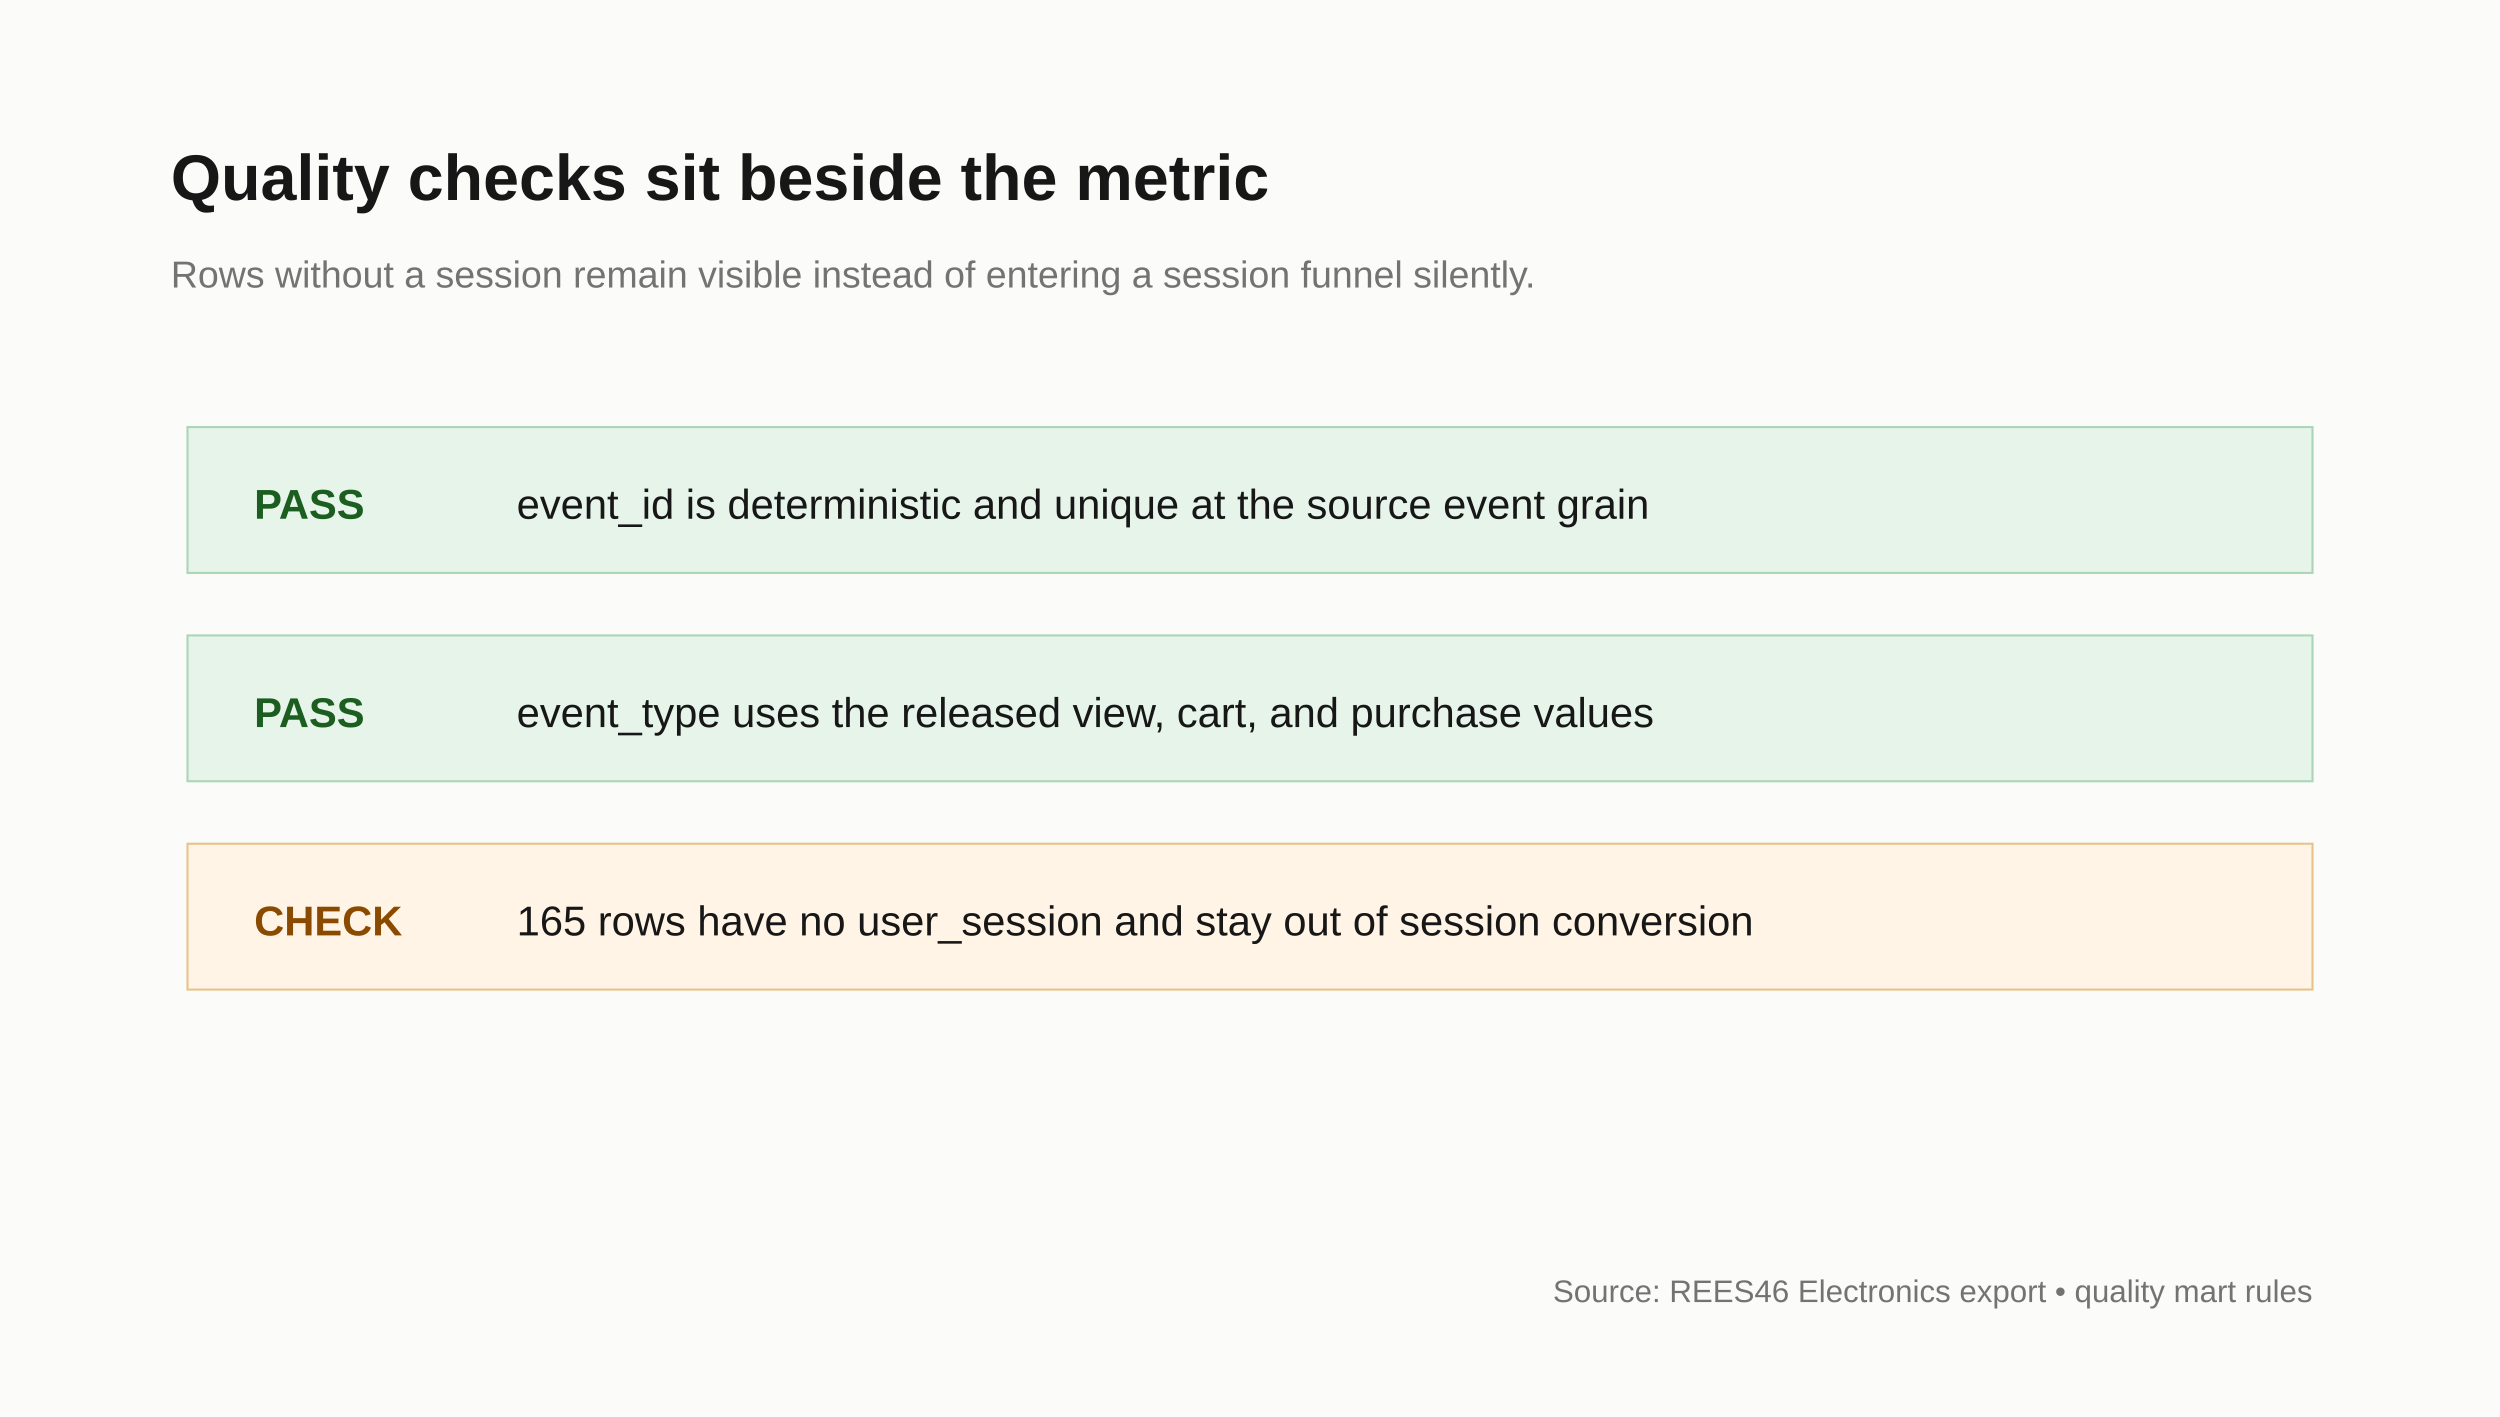
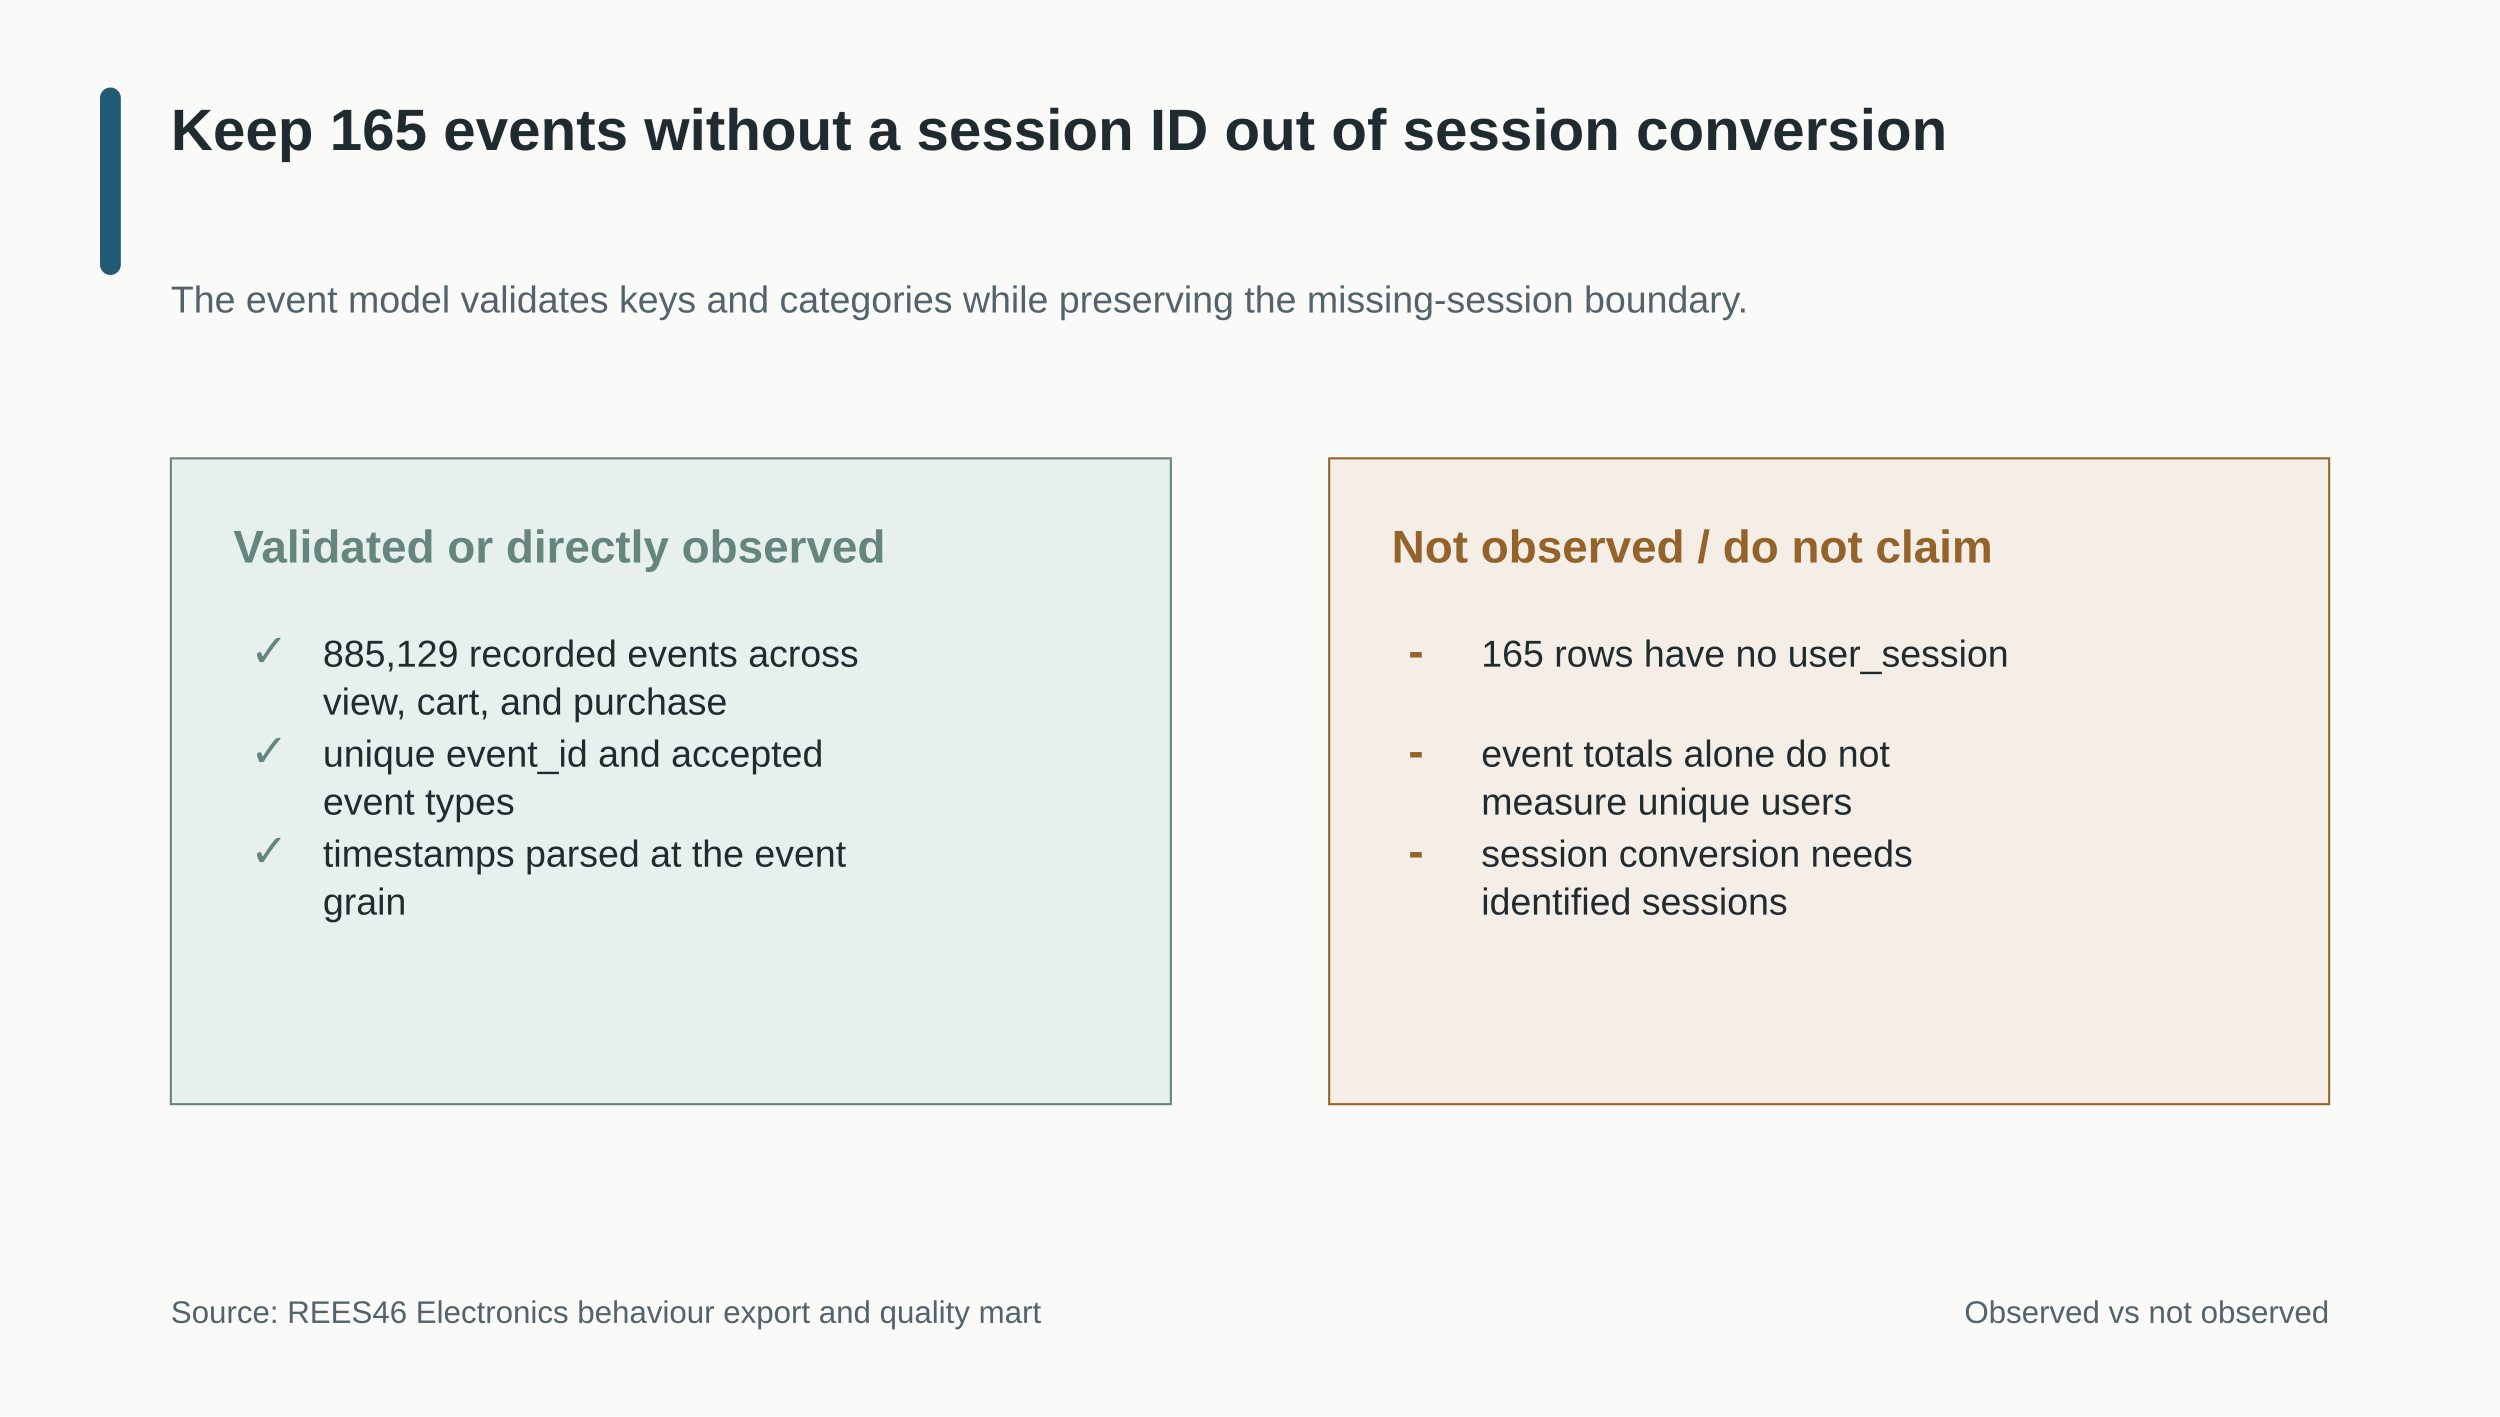
<svg xmlns="http://www.w3.org/2000/svg" width="1200" height="680" viewBox="0 0 1200 680" role="img" aria-labelledby="title desc">
-   <rect width="1200" height="680" fill="#fbfbfa" />
-   <text x="82" y="96" fill="#171717" font-family="Arial, sans-serif" font-size="31px" font-weight="700">Quality checks sit beside the metric</text>
-   <text x="82" y="138" fill="#737373" font-family="Arial, sans-serif" font-size="18px">Rows without a session remain visible instead of entering a session funnel silently.</text>
-   <g font-family="Arial, sans-serif">
-     <rect x="90" y="205" width="1020" height="70" fill="#e6f4ea" stroke="#abd5b5" />
-     <text x="122" y="249" fill="#1b5e20" font-size="20px" font-weight="700">PASS</text>
-     <text x="248" y="249" fill="#171717" font-size="20px">event_id is deterministic and unique at the source event grain</text>
-     <rect x="90" y="305" width="1020" height="70" fill="#e6f4ea" stroke="#abd5b5" />
-     <text x="122" y="349" fill="#1b5e20" font-size="20px" font-weight="700">PASS</text>
-     <text x="248" y="349" fill="#171717" font-size="20px">event_type uses the released view, cart, and purchase values</text>
-     <rect x="90" y="405" width="1020" height="70" fill="#fff4e5" stroke="#e7c38a" />
-     <text x="122" y="449" fill="#8a4b00" font-size="20px" font-weight="700">CHECK</text>
-     <text x="248" y="449" fill="#171717" font-size="20px">165 rows have no user_session and stay out of session conversion</text>
-   </g>
-   <text x="1110" y="625" text-anchor="end" fill="#737373" font-family="Arial, sans-serif" font-size="15px">Source: REES46 Electronics export • quality mart rules</text>
+   <rect width="1200" height="680" fill="#FAFAF8" />
+   <rect x="48" y="42" width="10" height="90" rx="5" fill="#225B73" />
+   <text x="82" y="72" fill="#202B30" font-family="Arial, sans-serif" font-size="28px" font-weight="700" text-anchor="start">Keep 165 events without a session ID out of session conversion</text>
+   <text x="82" y="150" fill="#52636B" font-family="Arial, sans-serif" font-size="18px" font-weight="400" text-anchor="start">The event model validates keys and categories while preserving the missing-session boundary.</text>
+   <rect x="82" y="220" width="480" height="310" fill="#E8F0ED" stroke="#64867E" />
+   <rect x="638" y="220" width="480" height="310" fill="#F5EEE7" stroke="#94632C" />
+   <text x="112" y="270" fill="#64867E" font-family="Arial, sans-serif" font-size="22px" font-weight="700" text-anchor="start">Validated or directly observed</text>
+   <text x="668" y="270" fill="#94632C" font-family="Arial, sans-serif" font-size="22px" font-weight="700" text-anchor="start">Not observed / do not claim</text>
+   <text x="120" y="320" fill="#64867E" font-family="Arial, sans-serif" font-size="22px" font-weight="700" text-anchor="start">✓</text>
+   <text x="155" y="320" fill="#202B30" font-family="Arial, sans-serif" font-size="18px" font-weight="400" text-anchor="start">885,129 recorded events across</text>
+   <text x="155" y="343" fill="#202B30" font-family="Arial, sans-serif" font-size="18px" font-weight="400" text-anchor="start">view, cart, and purchase</text>
+   <text x="120" y="368" fill="#64867E" font-family="Arial, sans-serif" font-size="22px" font-weight="700" text-anchor="start">✓</text>
+   <text x="155" y="368" fill="#202B30" font-family="Arial, sans-serif" font-size="18px" font-weight="400" text-anchor="start">unique event_id and accepted</text>
+   <text x="155" y="391" fill="#202B30" font-family="Arial, sans-serif" font-size="18px" font-weight="400" text-anchor="start">event types</text>
+   <text x="120" y="416" fill="#64867E" font-family="Arial, sans-serif" font-size="22px" font-weight="700" text-anchor="start">✓</text>
+   <text x="155" y="416" fill="#202B30" font-family="Arial, sans-serif" font-size="18px" font-weight="400" text-anchor="start">timestamps parsed at the event</text>
+   <text x="155" y="439" fill="#202B30" font-family="Arial, sans-serif" font-size="18px" font-weight="400" text-anchor="start">grain</text>
+   <text x="676" y="320" fill="#94632C" font-family="Arial, sans-serif" font-size="22px" font-weight="700" text-anchor="start">-</text>
+   <text x="711" y="320" fill="#202B30" font-family="Arial, sans-serif" font-size="18px" font-weight="400" text-anchor="start">165 rows have no user_session</text>
+   <text x="676" y="368" fill="#94632C" font-family="Arial, sans-serif" font-size="22px" font-weight="700" text-anchor="start">-</text>
+   <text x="711" y="368" fill="#202B30" font-family="Arial, sans-serif" font-size="18px" font-weight="400" text-anchor="start">event totals alone do not</text>
+   <text x="711" y="391" fill="#202B30" font-family="Arial, sans-serif" font-size="18px" font-weight="400" text-anchor="start">measure unique users</text>
+   <text x="676" y="416" fill="#94632C" font-family="Arial, sans-serif" font-size="22px" font-weight="700" text-anchor="start">-</text>
+   <text x="711" y="416" fill="#202B30" font-family="Arial, sans-serif" font-size="18px" font-weight="400" text-anchor="start">session conversion needs</text>
+   <text x="711" y="439" fill="#202B30" font-family="Arial, sans-serif" font-size="18px" font-weight="400" text-anchor="start">identified sessions</text>
+   <text x="82" y="635" fill="#52636B" font-family="Arial, sans-serif" font-size="15px" font-weight="400" text-anchor="start">Source: REES46 Electronics behaviour export and quality mart</text>
+   <text x="1118" y="635" fill="#52636B" font-family="Arial, sans-serif" font-size="15px" font-weight="400" text-anchor="end">Observed vs not observed</text>
</svg>
